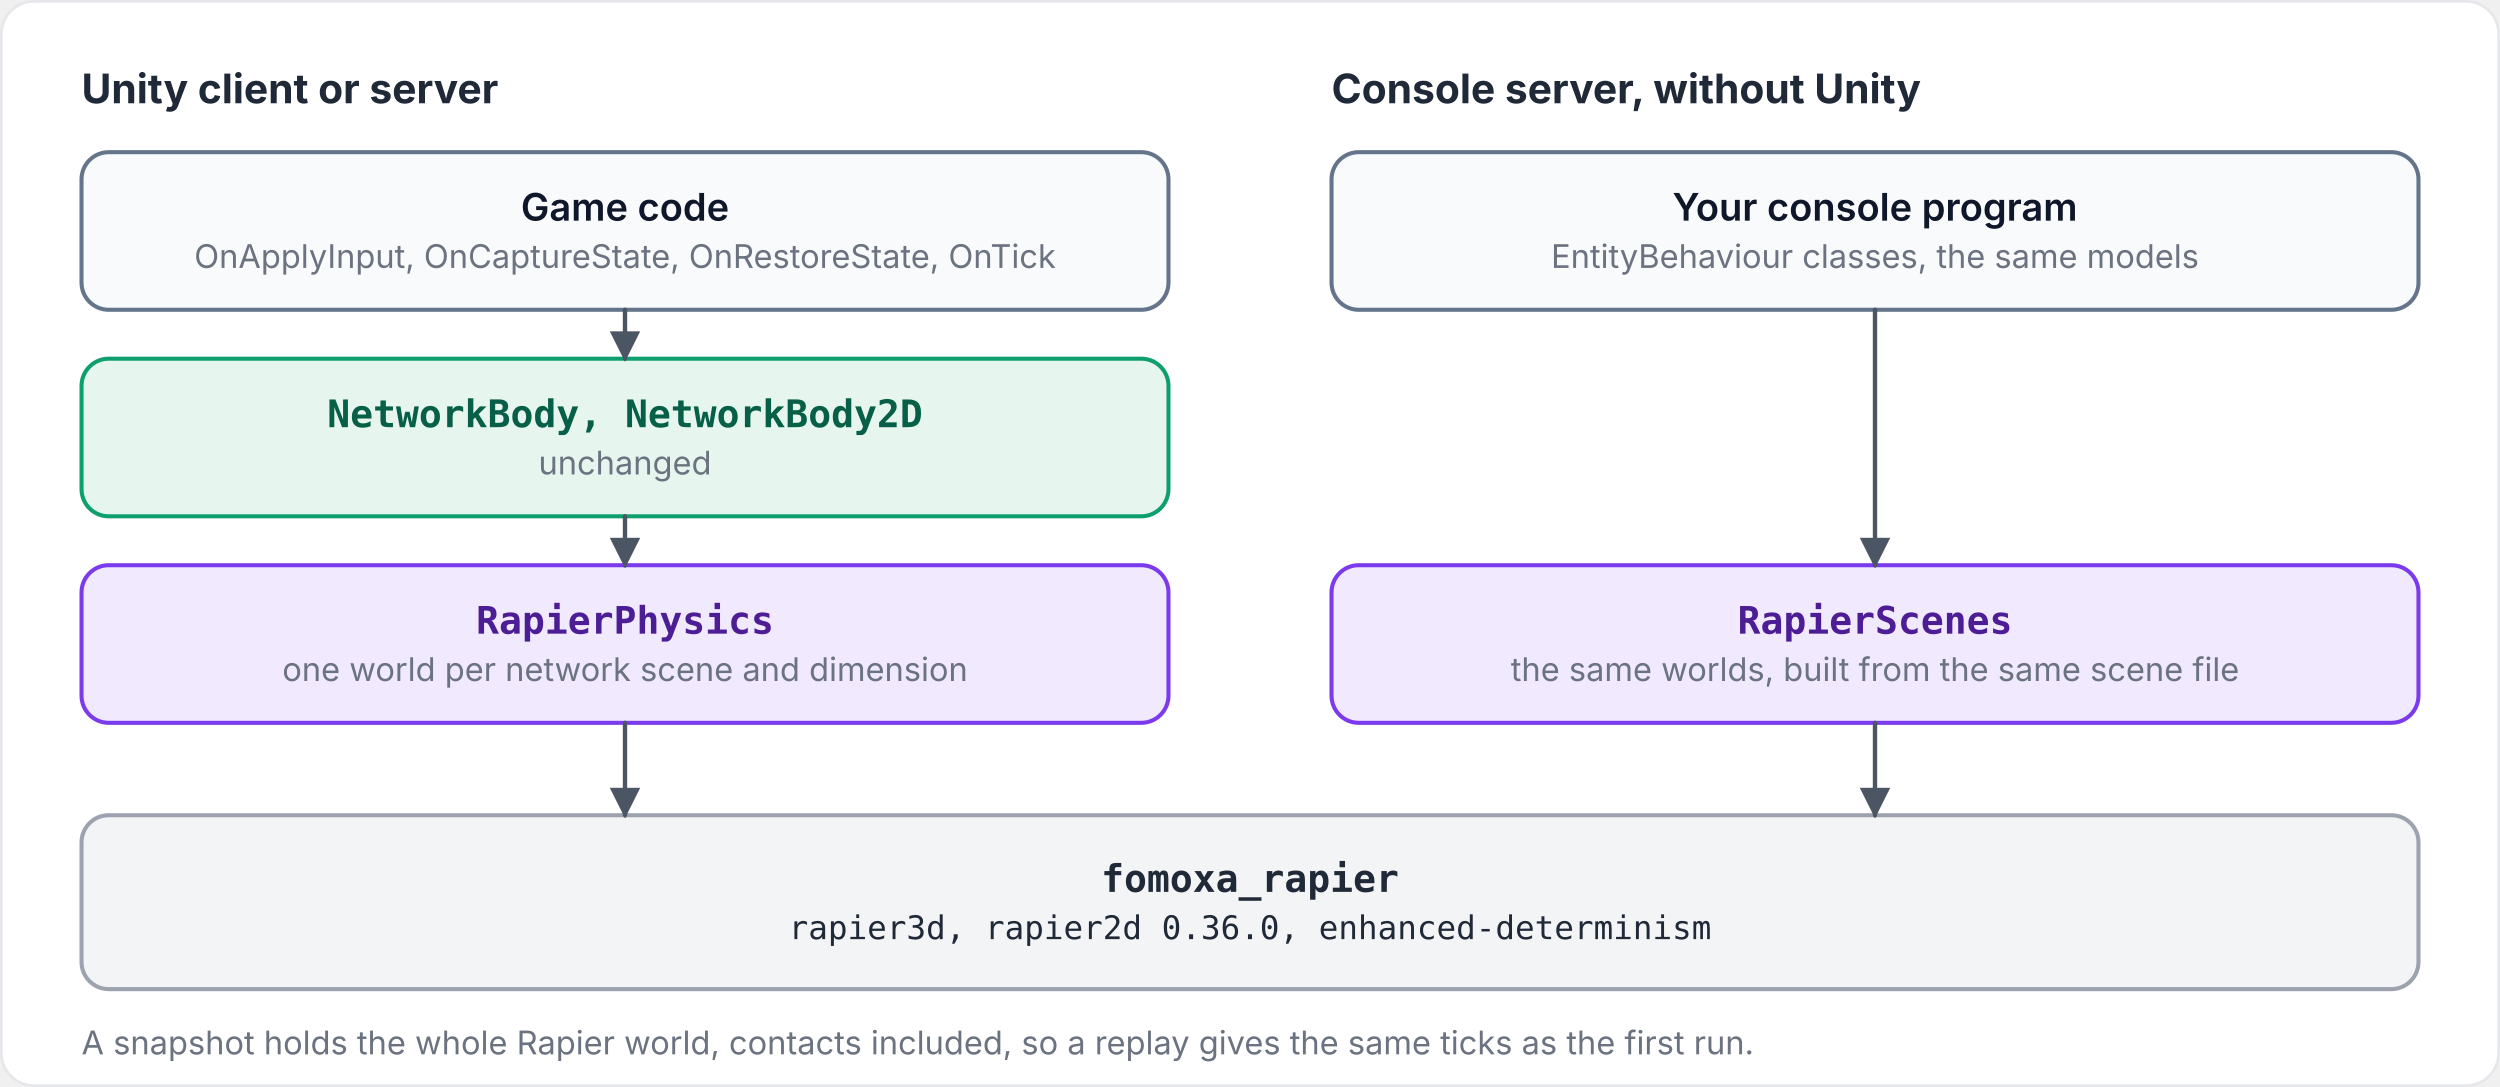
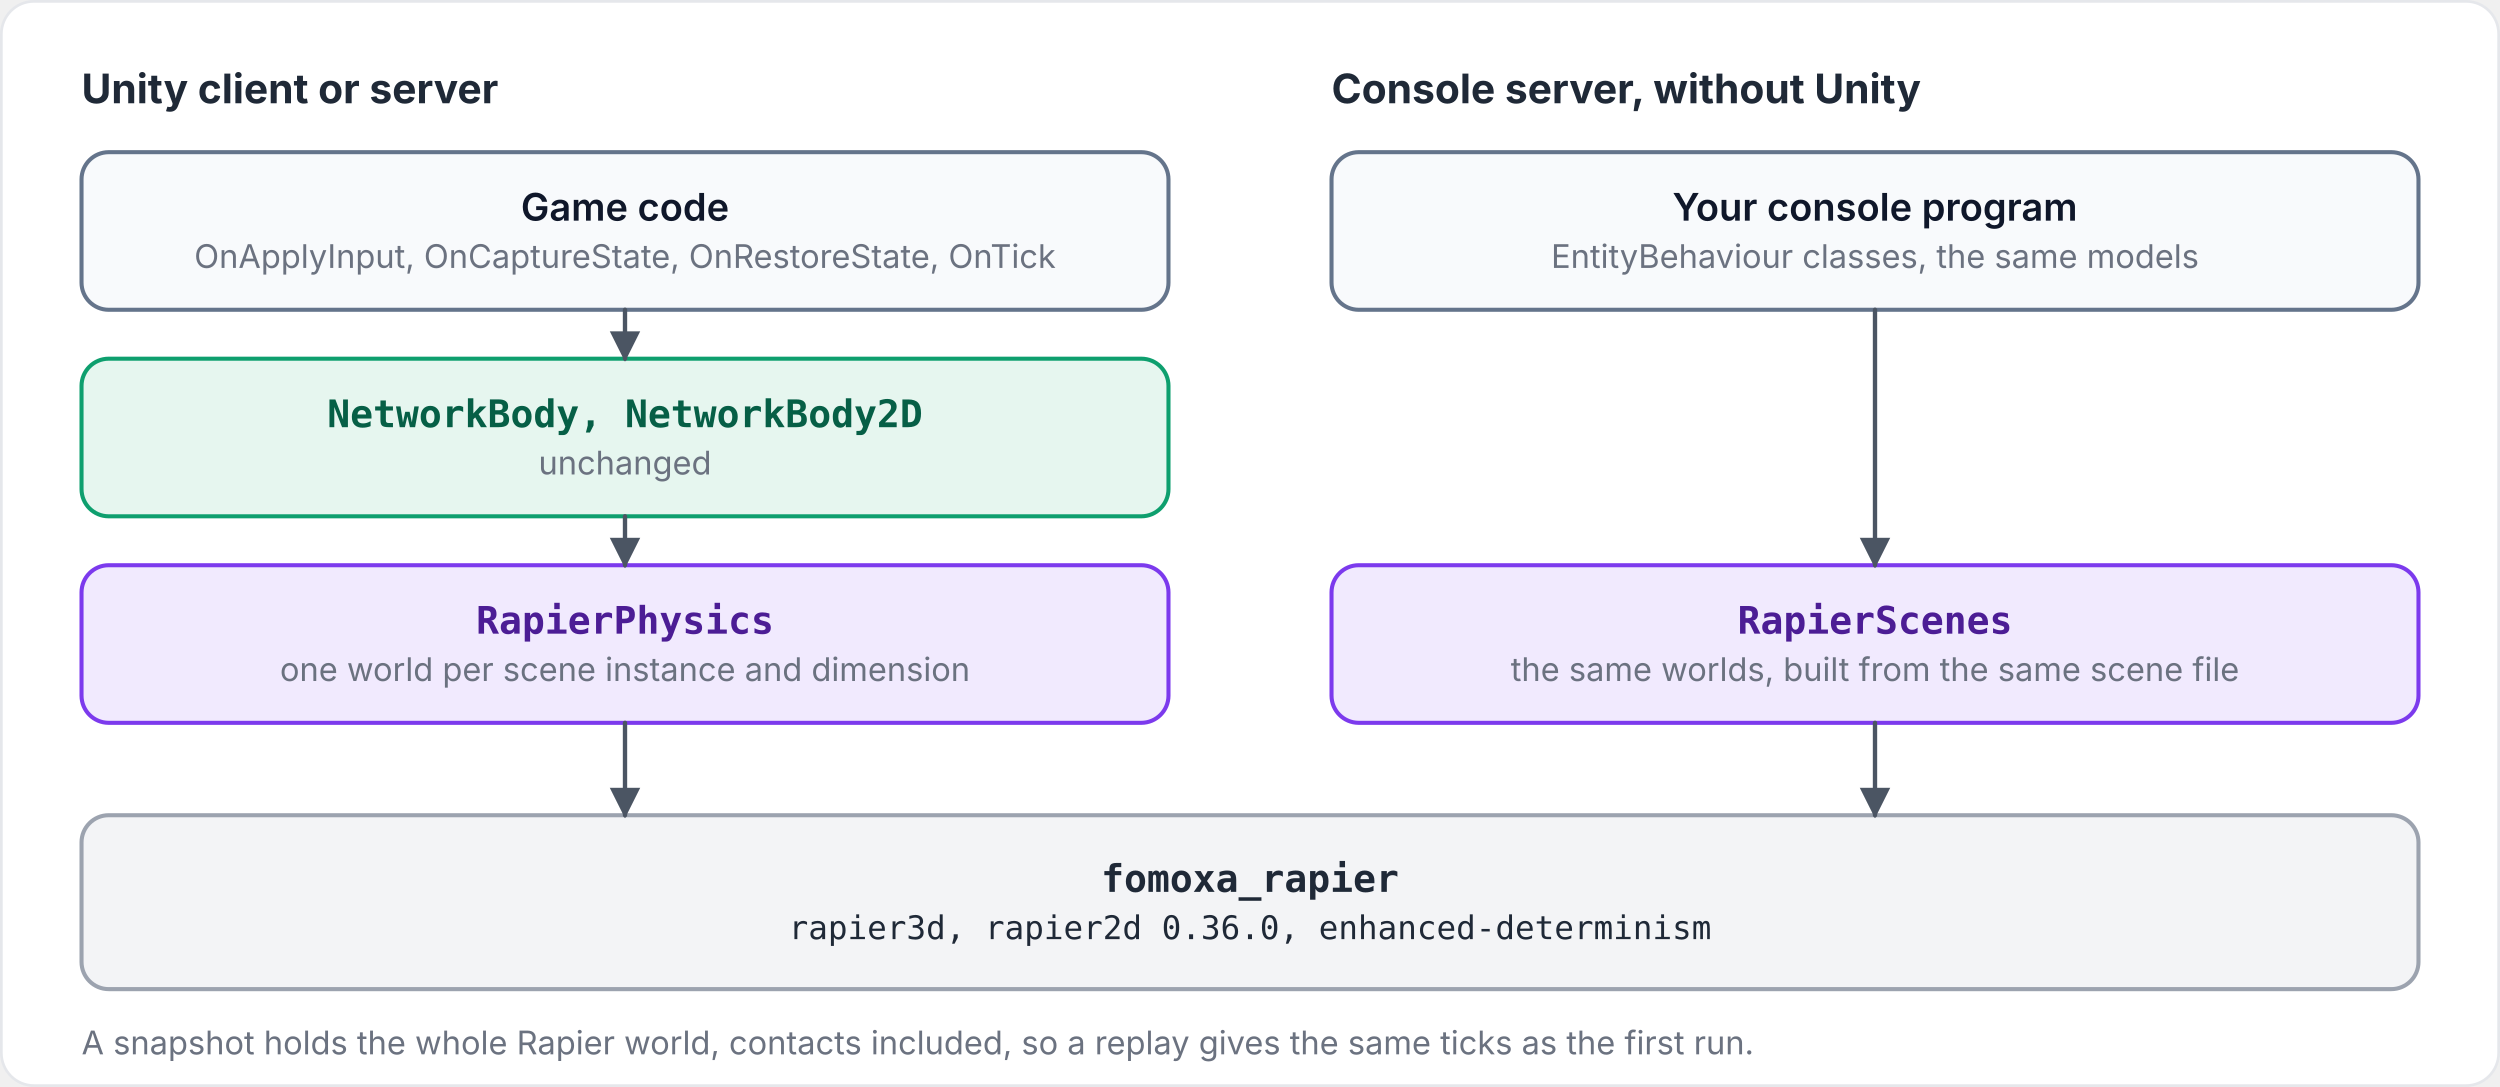
<svg xmlns="http://www.w3.org/2000/svg" width="920" height="400" viewBox="0 0 920 400" role="img" aria-label="Where Rapier sits, in Unity and in a console server">
  <defs>
    <marker id="arrow-4B5563" viewBox="0 0 10 10" refX="9" refY="5" markerWidth="7" markerHeight="7" orient="auto-start-reverse">
      <path d="M 0 0 L 10 5 L 0 10 z" fill="#4B5563" />
    </marker>
  </defs>
  <rect x="0.5" y="0.5" width="919" height="399" rx="12" fill="#FFFFFF" stroke="#E5E7EB" />
  <text x="30.0" y="38.0" font-family="Inter, 'Segoe UI', Roboto, 'Helvetica Neue', Arial, sans-serif" font-size="15" font-weight="700" fill="#1F2937" text-anchor="start">Unity client or server</text>
  <rect x="30.0" y="56.0" width="400.0" height="58.0" rx="10" fill="#F8FAFC" stroke="#64748B" stroke-width="1.5" />
  <text x="230.0" y="81.2" font-family="Inter, 'Segoe UI', Roboto, 'Helvetica Neue', Arial, sans-serif" font-size="14" font-weight="600" fill="#0F172A" text-anchor="middle">Game code</text>
  <text x="230.0" y="98.6" font-family="Inter, 'Segoe UI', Roboto, 'Helvetica Neue', Arial, sans-serif" font-size="12" font-weight="400" fill="#6B7280" text-anchor="middle">OnApplyInput, OnCaptureState, OnRestoreState, OnTick</text>
  <rect x="30.0" y="132.0" width="400.0" height="58.0" rx="10" fill="#E6F6EF" stroke="#0E9F6E" stroke-width="1.5" />
  <text x="230.0" y="157.2" font-family="'JetBrains Mono', 'Cascadia Mono', Consolas, Menlo, monospace" font-size="14" font-weight="600" fill="#065F46" text-anchor="middle">NetworkBody, NetworkBody2D</text>
  <text x="230.0" y="174.6" font-family="Inter, 'Segoe UI', Roboto, 'Helvetica Neue', Arial, sans-serif" font-size="12" font-weight="400" fill="#6B7280" text-anchor="middle">unchanged</text>
  <path d="M 230.0 114.0 L 230.0 132.0" fill="none" stroke="#4B5563" stroke-width="1.6" stroke-linejoin="round" stroke-linecap="round" marker-end="url(#arrow-4B5563)" />
  <rect x="30.0" y="208.0" width="400.0" height="58.0" rx="10" fill="#F1EAFE" stroke="#7C3AED" stroke-width="1.5" />
  <text x="230.0" y="233.2" font-family="'JetBrains Mono', 'Cascadia Mono', Consolas, Menlo, monospace" font-size="14" font-weight="600" fill="#4C1D95" text-anchor="middle">RapierPhysics</text>
-   <text x="230.0" y="250.6" font-family="Inter, 'Segoe UI', Roboto, 'Helvetica Neue', Arial, sans-serif" font-size="12" font-weight="400" fill="#6B7280" text-anchor="middle">one world per network scene and dimension</text>
+   <text x="230.0" y="250.6" font-family="Inter, 'Segoe UI', Roboto, 'Helvetica Neue', Arial, sans-serif" font-size="12" font-weight="400" fill="#6B7280" text-anchor="middle">one world per scene instance and dimension</text>
  <path d="M 230.0 190.0 L 230.0 208.0" fill="none" stroke="#4B5563" stroke-width="1.6" stroke-linejoin="round" stroke-linecap="round" marker-end="url(#arrow-4B5563)" />
  <text x="490.0" y="38.0" font-family="Inter, 'Segoe UI', Roboto, 'Helvetica Neue', Arial, sans-serif" font-size="15" font-weight="700" fill="#1F2937" text-anchor="start">Console server, without Unity</text>
  <rect x="490.0" y="56.0" width="400.0" height="58.0" rx="10" fill="#F8FAFC" stroke="#64748B" stroke-width="1.5" />
  <text x="690.0" y="81.2" font-family="Inter, 'Segoe UI', Roboto, 'Helvetica Neue', Arial, sans-serif" font-size="14" font-weight="600" fill="#0F172A" text-anchor="middle">Your console program</text>
  <text x="690.0" y="98.6" font-family="Inter, 'Segoe UI', Roboto, 'Helvetica Neue', Arial, sans-serif" font-size="12" font-weight="400" fill="#6B7280" text-anchor="middle">EntityBehaviour classes, the same models</text>
  <rect x="490.0" y="208.0" width="400.0" height="58.0" rx="10" fill="#F1EAFE" stroke="#7C3AED" stroke-width="1.5" />
  <text x="690.0" y="233.2" font-family="'JetBrains Mono', 'Cascadia Mono', Consolas, Menlo, monospace" font-size="14" font-weight="600" fill="#4C1D95" text-anchor="middle">RapierScenes</text>
  <text x="690.0" y="250.6" font-family="Inter, 'Segoe UI', Roboto, 'Helvetica Neue', Arial, sans-serif" font-size="12" font-weight="400" fill="#6B7280" text-anchor="middle">the same worlds, built from the same scene file</text>
  <path d="M 690.0 114.0 L 690.0 208.0" fill="none" stroke="#4B5563" stroke-width="1.6" stroke-linejoin="round" stroke-linecap="round" marker-end="url(#arrow-4B5563)" />
  <rect x="30.0" y="300.0" width="860.0" height="64.0" rx="10" fill="#F3F4F6" stroke="#9CA3AF" stroke-width="1.5" />
  <text x="460.0" y="328.2" font-family="'JetBrains Mono', 'Cascadia Mono', Consolas, Menlo, monospace" font-size="14" font-weight="600" fill="#1F2937" text-anchor="middle">fomoxa_rapier</text>
  <text x="460.0" y="345.6" font-family="'JetBrains Mono', 'Cascadia Mono', Consolas, Menlo, monospace" font-size="12" font-weight="400" fill="#1F2937" text-anchor="middle">rapier3d, rapier2d 0.36.0, enhanced-determinism</text>
  <path d="M 230.0 266.0 L 230.0 300.0" fill="none" stroke="#4B5563" stroke-width="1.6" stroke-linejoin="round" stroke-linecap="round" marker-end="url(#arrow-4B5563)" />
  <path d="M 690.0 266.0 L 690.0 300.0" fill="none" stroke="#4B5563" stroke-width="1.6" stroke-linejoin="round" stroke-linecap="round" marker-end="url(#arrow-4B5563)" />
  <text x="30.0" y="388.0" font-family="Inter, 'Segoe UI', Roboto, 'Helvetica Neue', Arial, sans-serif" font-size="12" font-weight="400" fill="#6B7280" text-anchor="start">A snapshot holds the whole Rapier world, contacts included, so a replay gives the same ticks as the first run.</text>
</svg>
